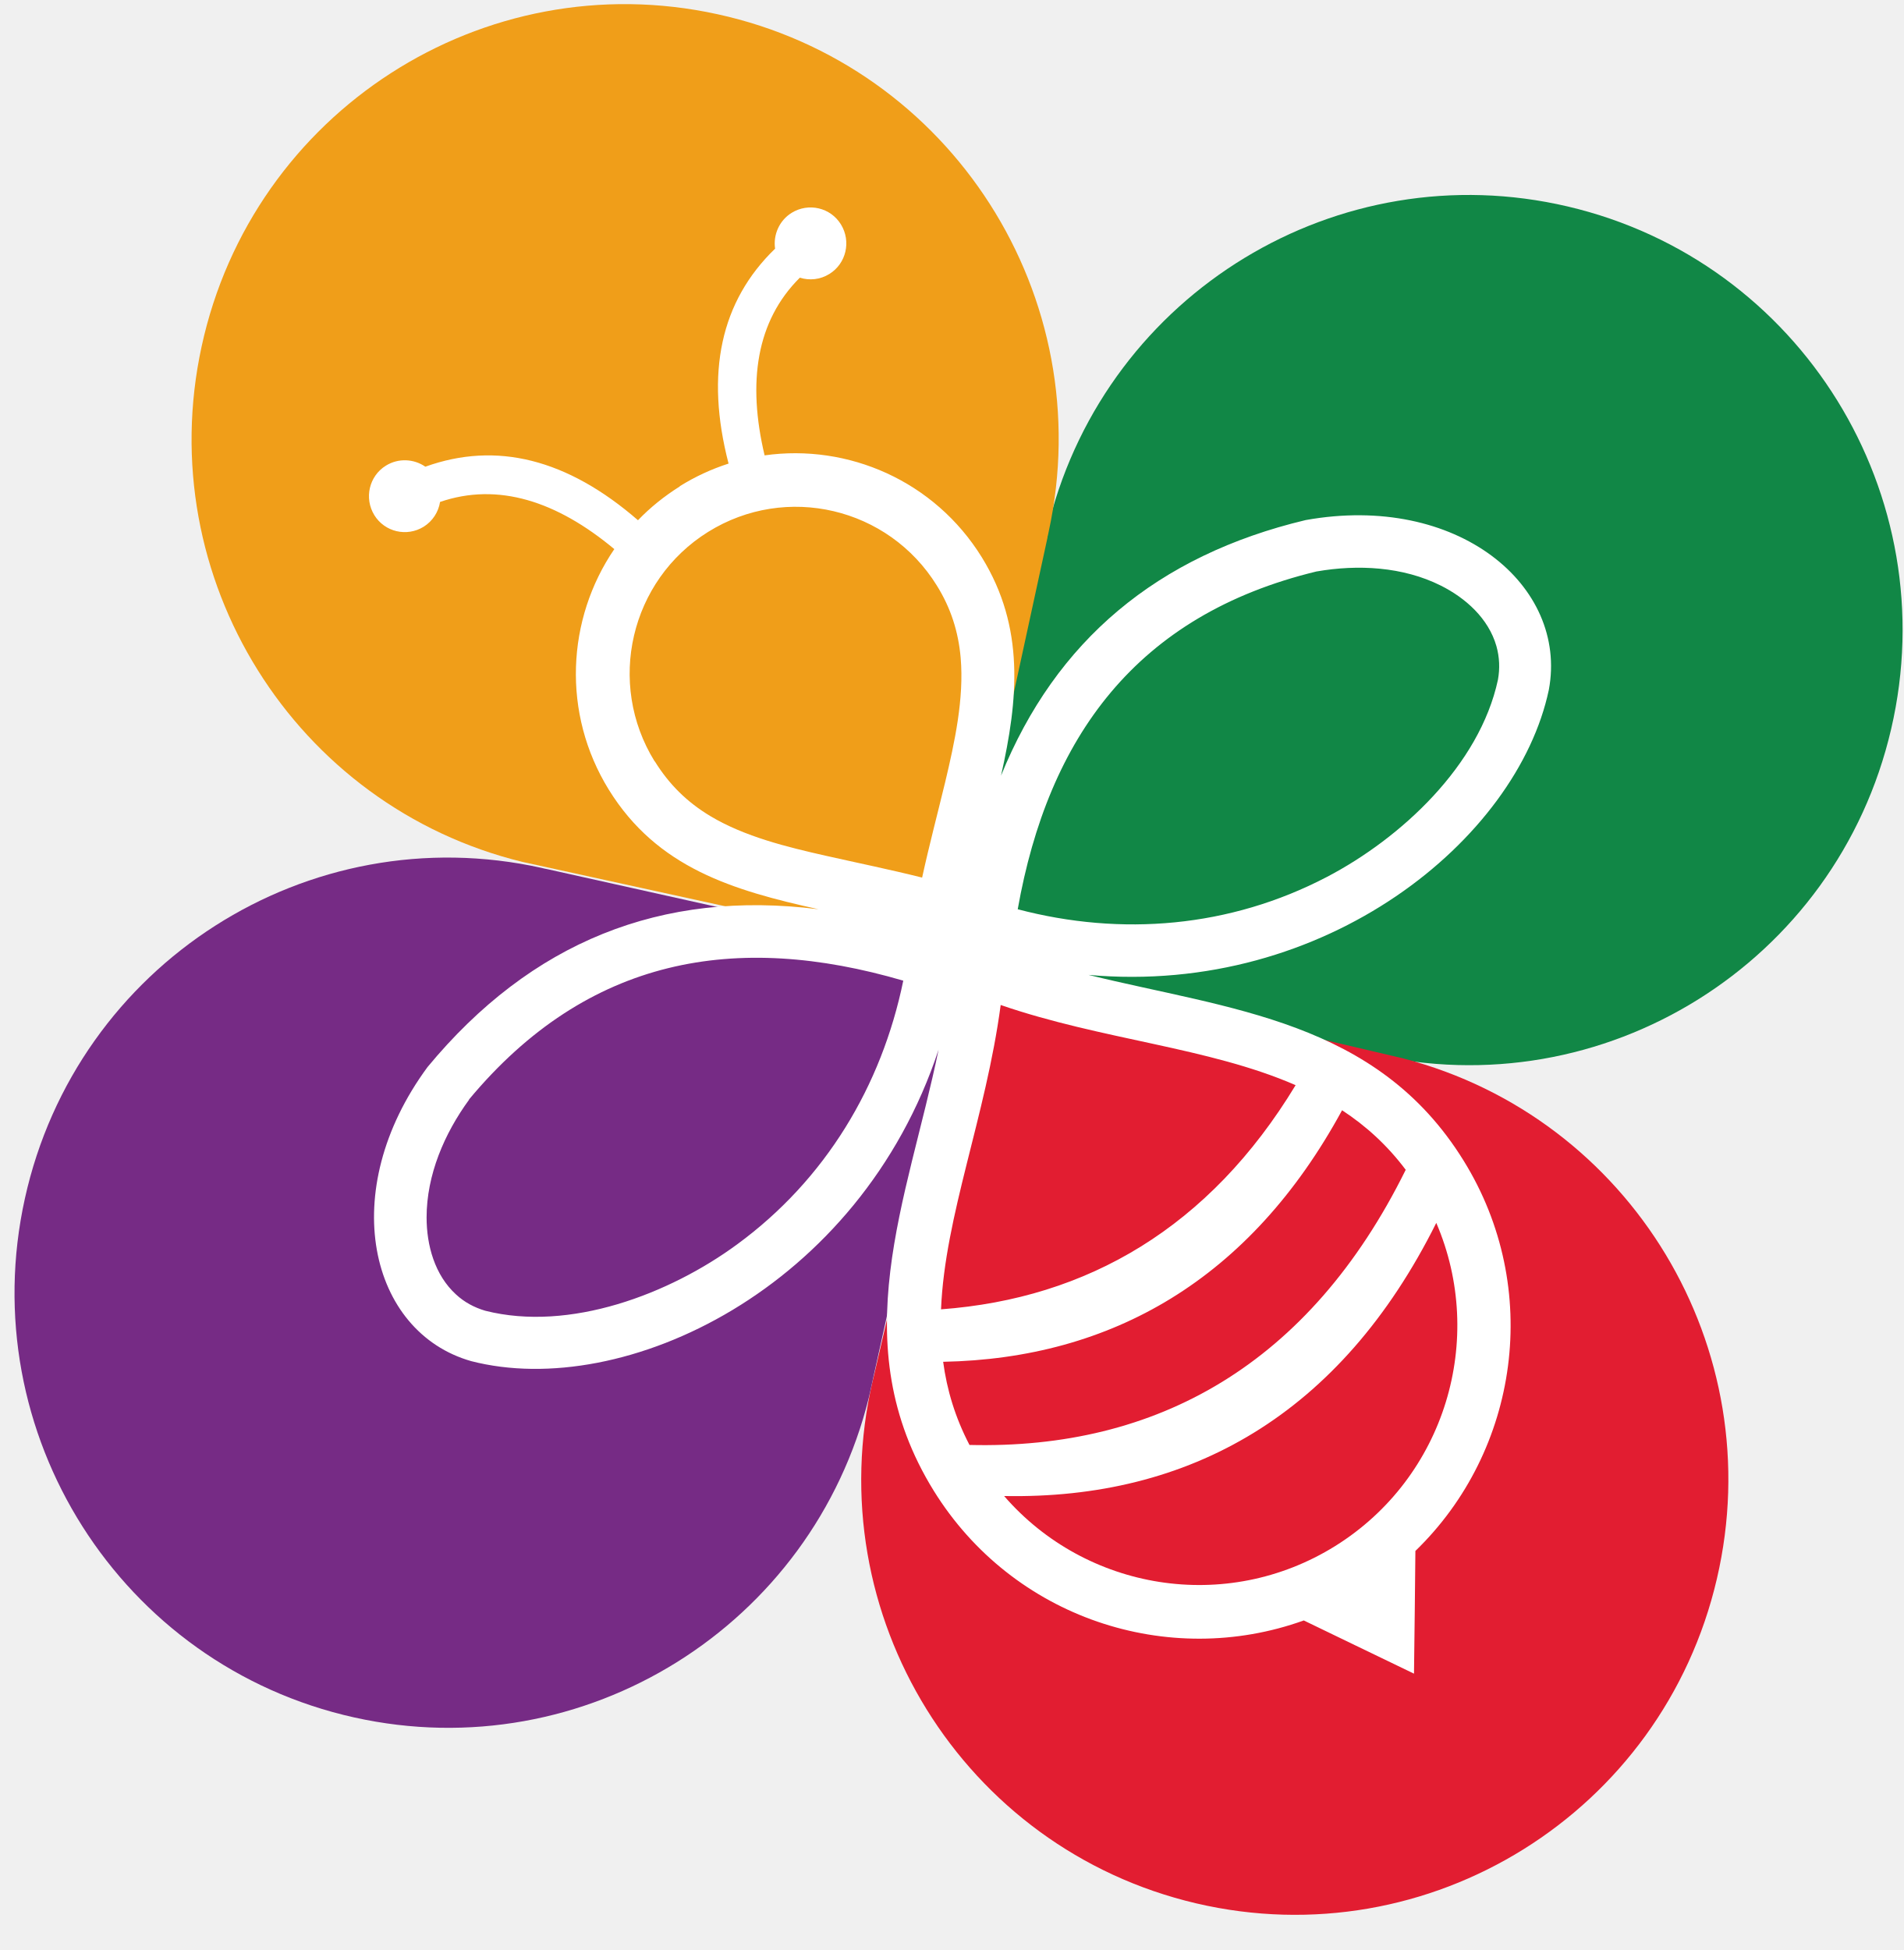
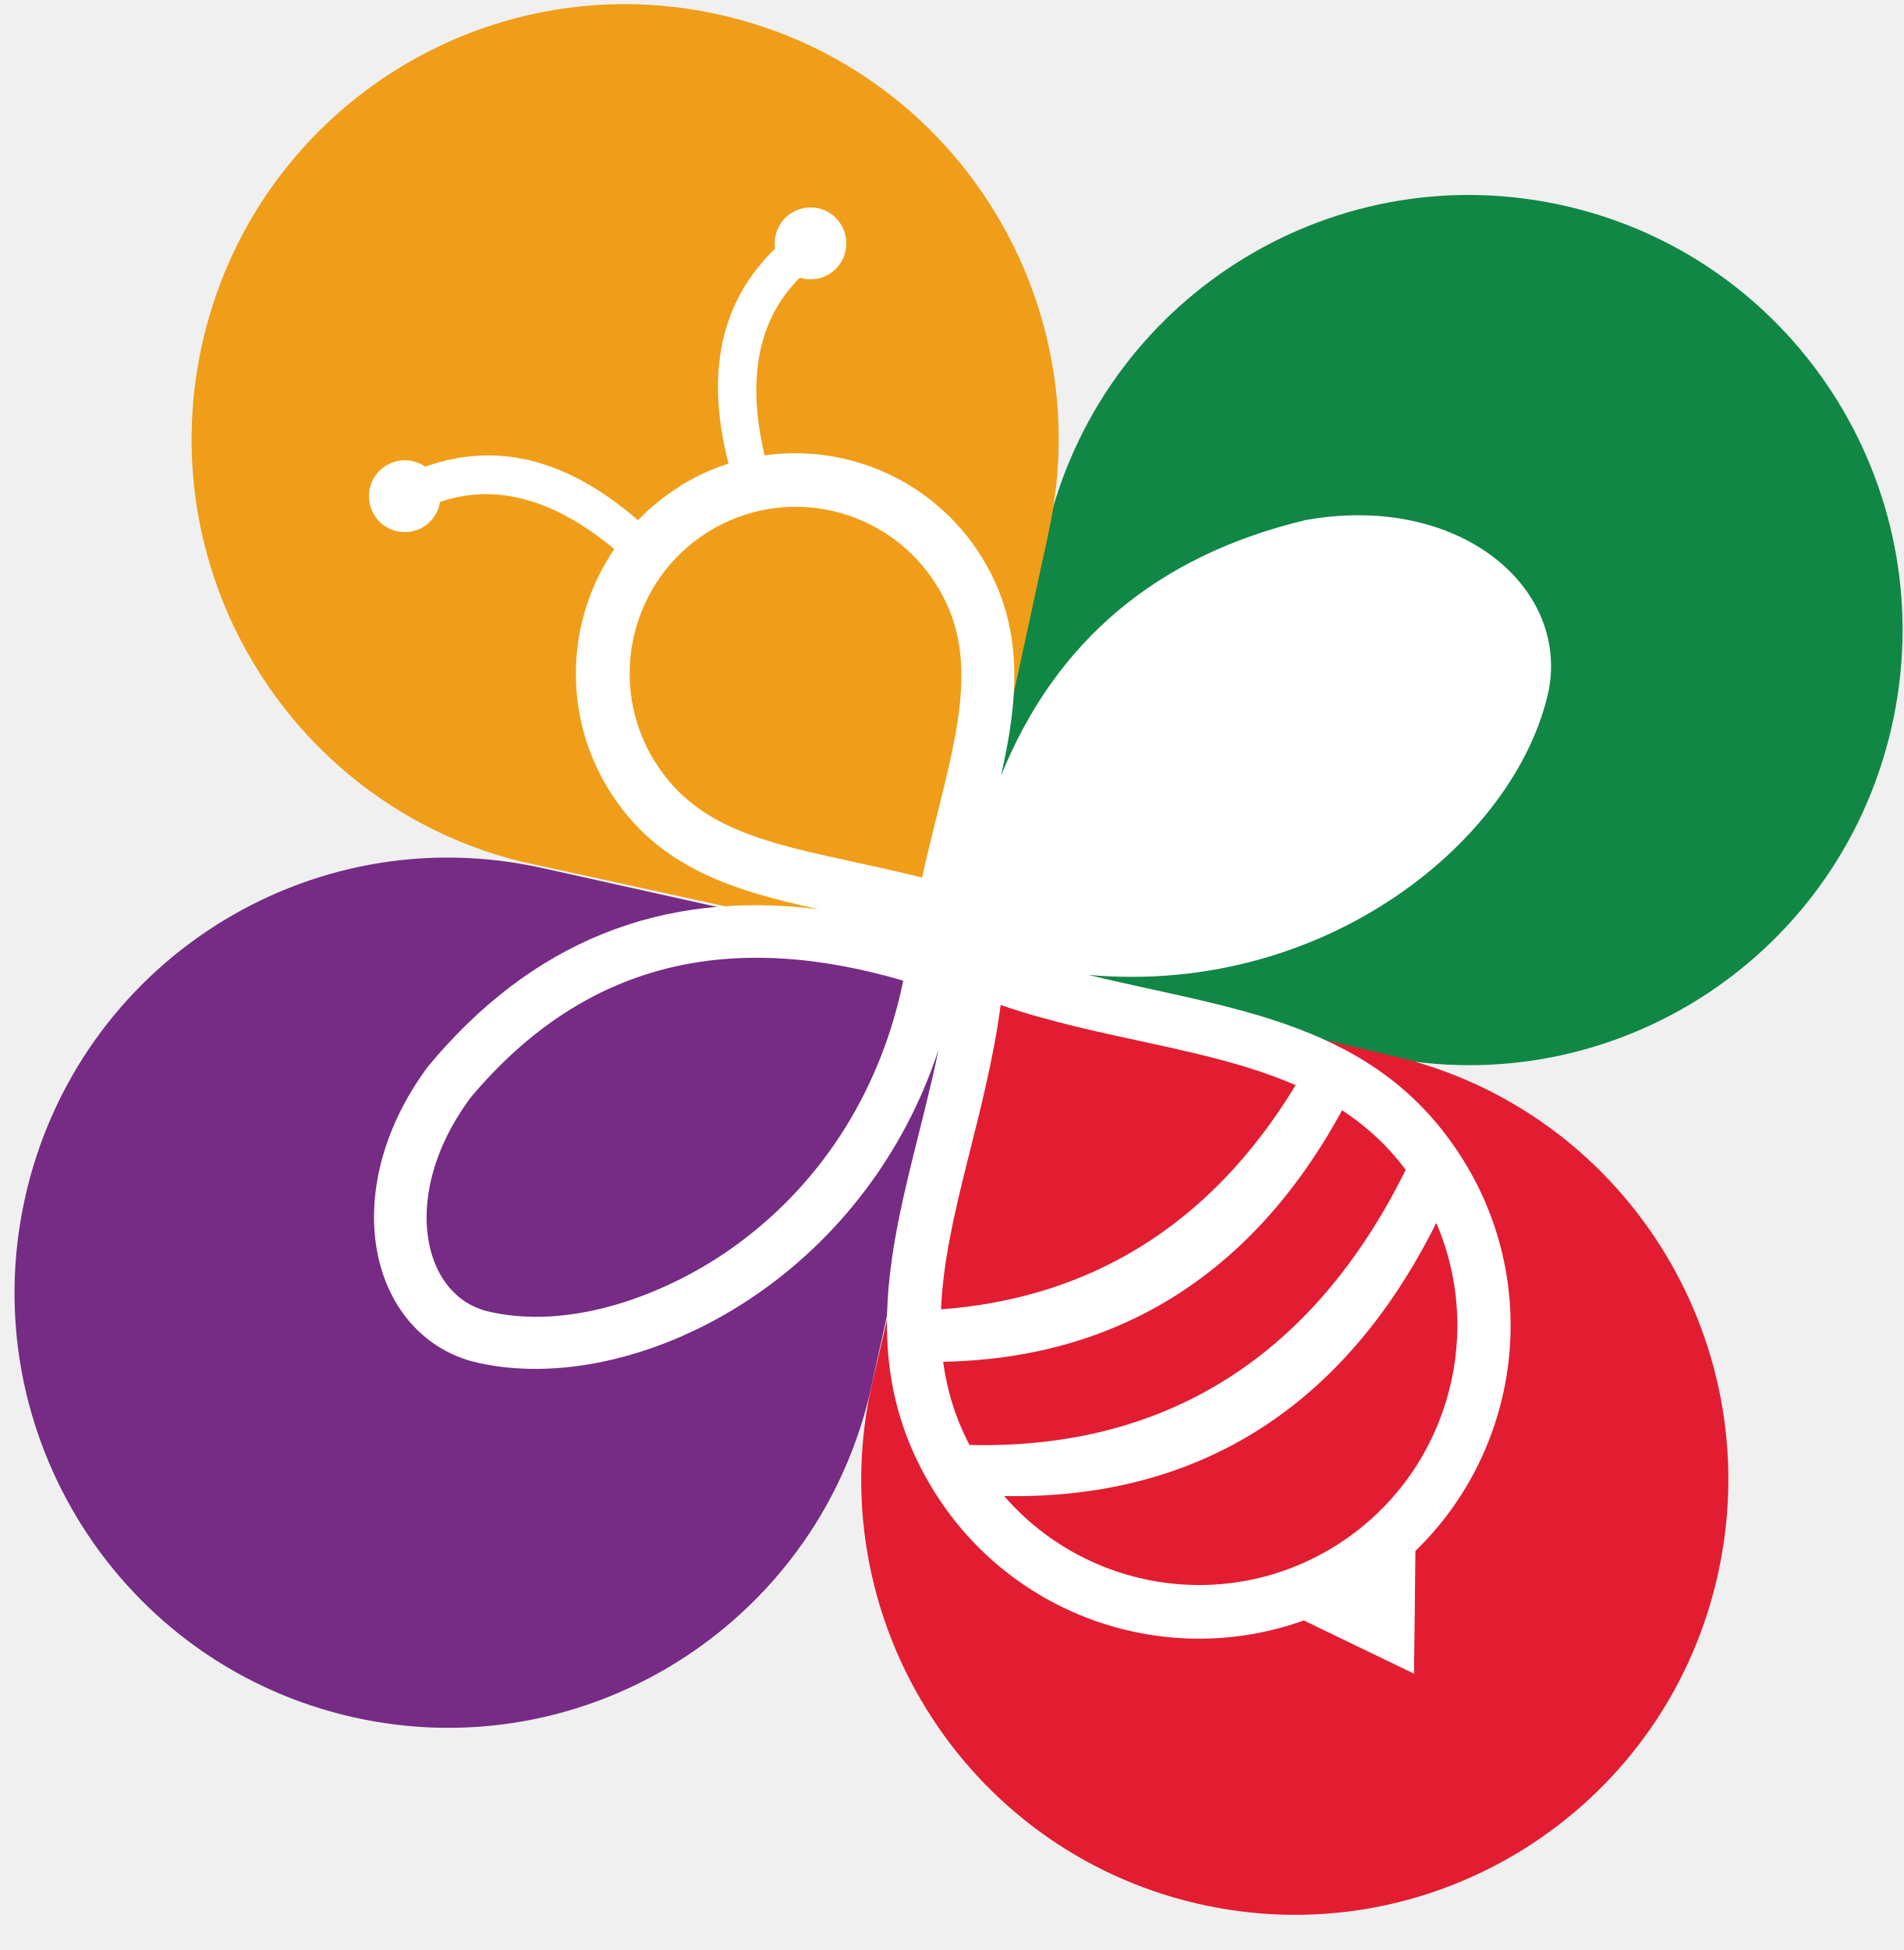
<svg xmlns="http://www.w3.org/2000/svg" width="41" height="42" viewBox="0 0 41 42" fill="none">
  <path d="M29.396 22.669C29.436 22.679 29.476 22.689 29.516 22.695C34.538 23.872 39.56 20.744 40.732 15.703C41.904 10.663 38.787 5.623 33.765 4.447C28.817 3.287 23.871 6.308 22.602 11.218L20.428 20.563L29.399 22.665L29.396 22.669Z" fill="#118746" />
  <path d="M18.826 29.617C18.816 29.658 18.806 29.698 18.796 29.738C17.623 34.778 20.741 39.818 25.763 40.995C30.785 42.171 35.807 39.043 36.979 34.003C38.135 29.036 35.124 24.073 30.232 22.799L20.921 20.613L18.826 29.617Z" fill="#E21D31" />
  <path d="M11.792 18.721C11.752 18.715 11.712 18.705 11.672 18.695C6.637 17.575 1.652 20.76 0.536 25.814C-0.58 30.867 2.594 35.871 7.629 36.991C12.588 38.094 17.504 35.015 18.716 30.092L20.787 20.724L11.792 18.721Z" fill="#762B85" />
  <path d="M22.559 11.576C22.569 11.536 22.579 11.496 22.586 11.456C23.685 6.399 20.491 1.405 15.452 0.306C10.414 -0.797 5.438 2.408 4.342 7.465C3.26 12.448 6.347 17.368 11.256 18.565L20.601 20.61L22.562 11.576H22.559Z" fill="#F09E19" />
-   <path fill-rule="evenodd" clip-rule="evenodd" d="M14.643 10.476C14.307 10.687 14.004 10.931 13.741 11.205C12.219 9.885 10.693 9.501 9.161 10.052C8.915 9.882 8.582 9.862 8.312 10.029C7.949 10.253 7.839 10.73 8.062 11.095C8.286 11.459 8.762 11.569 9.125 11.345C9.321 11.222 9.444 11.025 9.478 10.811C10.727 10.383 11.992 10.794 13.231 11.827C12.205 13.331 12.095 15.363 13.114 17.011C14.157 18.695 15.785 19.177 17.63 19.584C14.243 19.157 11.436 20.29 9.208 22.983C7.236 25.661 7.956 28.695 10.15 29.317C13.434 30.163 18.513 27.77 20.215 22.609C19.548 25.851 18.143 28.926 20.111 32.108C21.813 34.855 25.163 35.952 28.081 34.902L29.209 35.447L30.455 36.048L30.472 34.661L30.485 33.405C32.716 31.246 33.226 27.746 31.524 24.999C29.652 21.971 26.485 21.747 23.445 20.998C28.56 21.456 32.68 18.074 33.359 14.858C33.779 12.609 31.387 10.614 28.12 11.202C24.927 11.964 22.739 13.799 21.56 16.707C21.93 15.069 22.079 13.515 21.147 12.004C20.128 10.356 18.266 9.554 16.468 9.808C16.095 8.234 16.288 6.914 17.227 5.981C17.434 6.045 17.663 6.025 17.863 5.901C18.226 5.677 18.336 5.199 18.113 4.835C17.89 4.47 17.414 4.36 17.051 4.584C16.781 4.751 16.651 5.062 16.694 5.356C15.522 6.489 15.186 8.033 15.692 9.985C15.329 10.102 14.976 10.263 14.64 10.473L14.643 10.476ZM28.357 12.308C24.471 13.247 22.576 15.884 21.92 19.584C24.154 20.172 26.489 19.979 28.577 18.889C30.182 18.05 31.867 16.483 32.263 14.641C32.307 14.397 32.297 14.156 32.23 13.916C32.06 13.321 31.567 12.88 31.031 12.612C30.215 12.204 29.246 12.154 28.36 12.308H28.357ZM10.101 23.682C12.662 20.604 15.858 20.069 19.455 21.122C18.989 23.391 17.78 25.407 15.879 26.8C14.42 27.873 12.268 28.692 10.45 28.231C10.214 28.161 10.001 28.047 9.821 27.88C9.364 27.462 9.188 26.824 9.188 26.222C9.188 25.306 9.571 24.414 10.104 23.685L10.101 23.682ZM30.275 25.199C28.204 29.387 24.917 31.222 20.881 31.122C20.571 30.527 20.394 29.932 20.314 29.331C23.941 29.26 26.922 27.562 28.906 23.913C29.416 24.247 29.879 24.665 30.279 25.199H30.275ZM21.627 32.222C25.619 32.298 28.873 30.474 30.935 26.339C32.01 28.839 31.131 31.817 28.76 33.298C26.405 34.765 23.388 34.254 21.627 32.222ZM27.904 23.375C26.049 26.436 23.422 27.967 20.268 28.201C20.351 26.182 21.23 24.063 21.553 21.646C23.735 22.398 26.032 22.556 27.901 23.371L27.904 23.375ZM14.1 16.399C13.058 14.715 13.574 12.502 15.252 11.456C16.931 10.41 19.136 10.928 20.178 12.612C20.478 13.094 20.641 13.602 20.691 14.166C20.767 15.045 20.561 15.991 20.358 16.844C20.191 17.535 20.011 18.214 19.861 18.902C19.172 18.729 18.479 18.588 17.783 18.431C16.954 18.244 16.038 18.02 15.302 17.579C14.8 17.278 14.413 16.897 14.104 16.399H14.1Z" fill="white" />
+   <path fillRule="evenodd" clipRule="evenodd" d="M14.643 10.476C14.307 10.687 14.004 10.931 13.741 11.205C12.219 9.885 10.693 9.501 9.161 10.052C8.915 9.882 8.582 9.862 8.312 10.029C7.949 10.253 7.839 10.73 8.062 11.095C8.286 11.459 8.762 11.569 9.125 11.345C9.321 11.222 9.444 11.025 9.478 10.811C10.727 10.383 11.992 10.794 13.231 11.827C12.205 13.331 12.095 15.363 13.114 17.011C14.157 18.695 15.785 19.177 17.63 19.584C14.243 19.157 11.436 20.29 9.208 22.983C7.236 25.661 7.956 28.695 10.15 29.317C13.434 30.163 18.513 27.77 20.215 22.609C19.548 25.851 18.143 28.926 20.111 32.108C21.813 34.855 25.163 35.952 28.081 34.902L29.209 35.447L30.455 36.048L30.472 34.661L30.485 33.405C32.716 31.246 33.226 27.746 31.524 24.999C29.652 21.971 26.485 21.747 23.445 20.998C28.56 21.456 32.68 18.074 33.359 14.858C33.779 12.609 31.387 10.614 28.12 11.202C24.927 11.964 22.739 13.799 21.56 16.707C21.93 15.069 22.079 13.515 21.147 12.004C20.128 10.356 18.266 9.554 16.468 9.808C16.095 8.234 16.288 6.914 17.227 5.981C17.434 6.045 17.663 6.025 17.863 5.901C18.226 5.677 18.336 5.199 18.113 4.835C17.89 4.47 17.414 4.36 17.051 4.584C16.781 4.751 16.651 5.062 16.694 5.356C15.522 6.489 15.186 8.033 15.692 9.985C15.329 10.102 14.976 10.263 14.64 10.473L14.643 10.476ZM28.357 12.308C24.471 13.247 22.576 15.884 21.92 19.584C24.154 20.172 26.489 19.979 28.577 18.889C30.182 18.05 31.867 16.483 32.263 14.641C32.307 14.397 32.297 14.156 32.23 13.916C32.06 13.321 31.567 12.88 31.031 12.612C30.215 12.204 29.246 12.154 28.36 12.308H28.357ZM10.101 23.682C12.662 20.604 15.858 20.069 19.455 21.122C18.989 23.391 17.78 25.407 15.879 26.8C14.42 27.873 12.268 28.692 10.45 28.231C10.214 28.161 10.001 28.047 9.821 27.88C9.364 27.462 9.188 26.824 9.188 26.222C9.188 25.306 9.571 24.414 10.104 23.685L10.101 23.682ZM30.275 25.199C28.204 29.387 24.917 31.222 20.881 31.122C20.571 30.527 20.394 29.932 20.314 29.331C23.941 29.26 26.922 27.562 28.906 23.913C29.416 24.247 29.879 24.665 30.279 25.199H30.275ZM21.627 32.222C25.619 32.298 28.873 30.474 30.935 26.339C32.01 28.839 31.131 31.817 28.76 33.298C26.405 34.765 23.388 34.254 21.627 32.222ZM27.904 23.375C26.049 26.436 23.422 27.967 20.268 28.201C20.351 26.182 21.23 24.063 21.553 21.646C23.735 22.398 26.032 22.556 27.901 23.371L27.904 23.375ZM14.1 16.399C13.058 14.715 13.574 12.502 15.252 11.456C16.931 10.41 19.136 10.928 20.178 12.612C20.478 13.094 20.641 13.602 20.691 14.166C20.767 15.045 20.561 15.991 20.358 16.844C20.191 17.535 20.011 18.214 19.861 18.902C19.172 18.729 18.479 18.588 17.783 18.431C16.954 18.244 16.038 18.02 15.302 17.579C14.8 17.278 14.413 16.897 14.104 16.399H14.1Z" fill="white" />
</svg>
